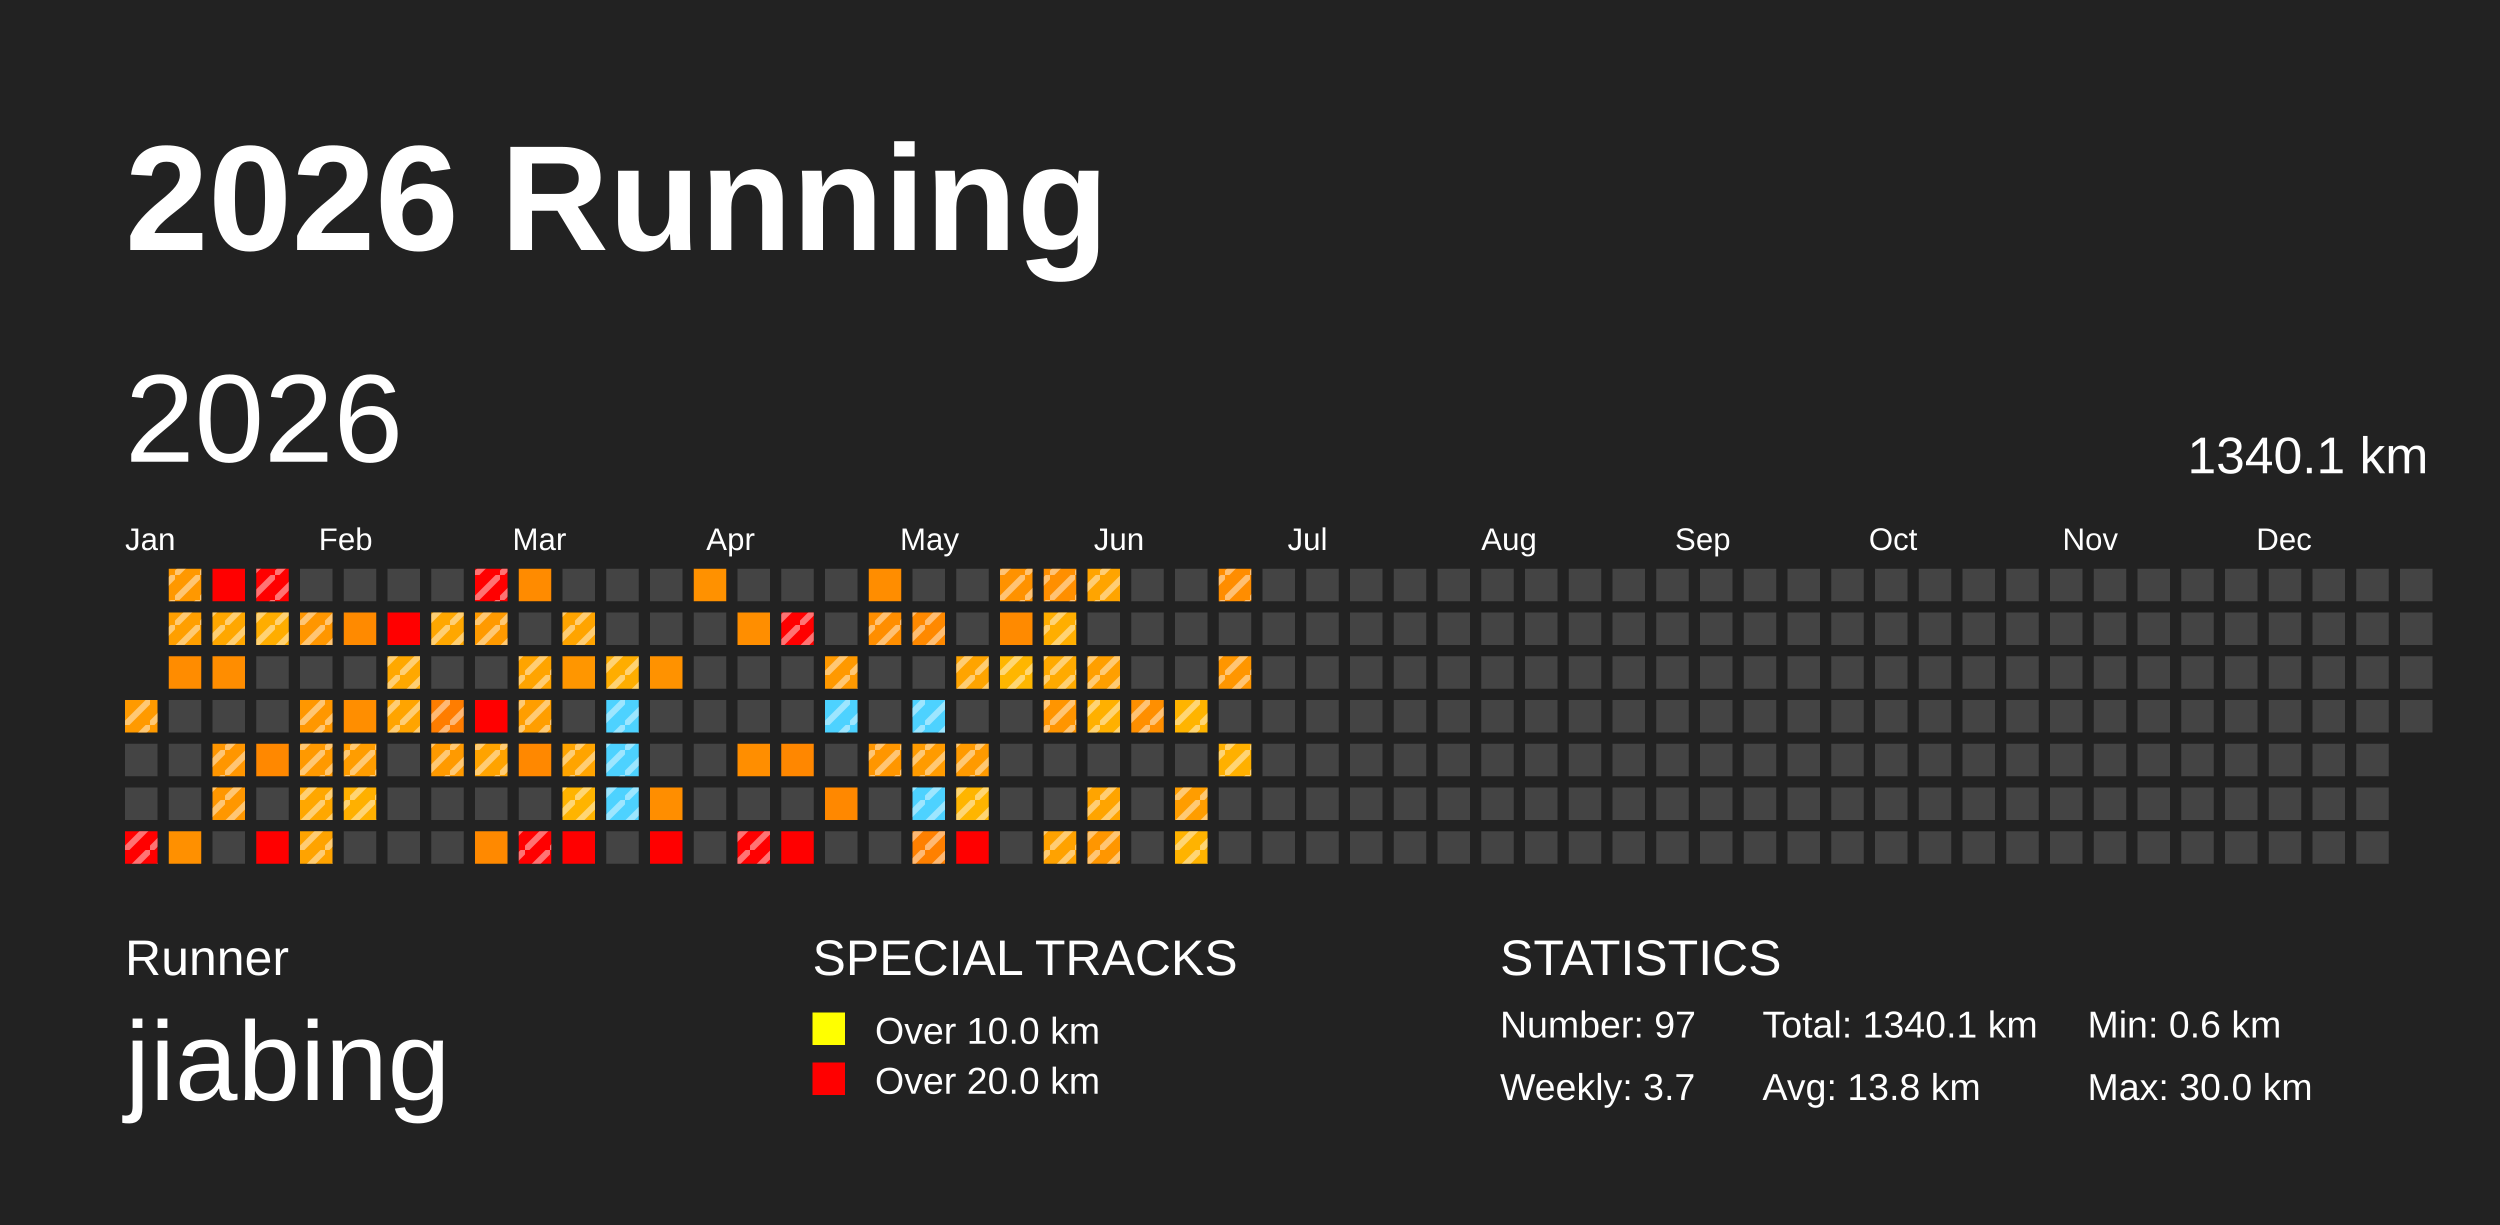
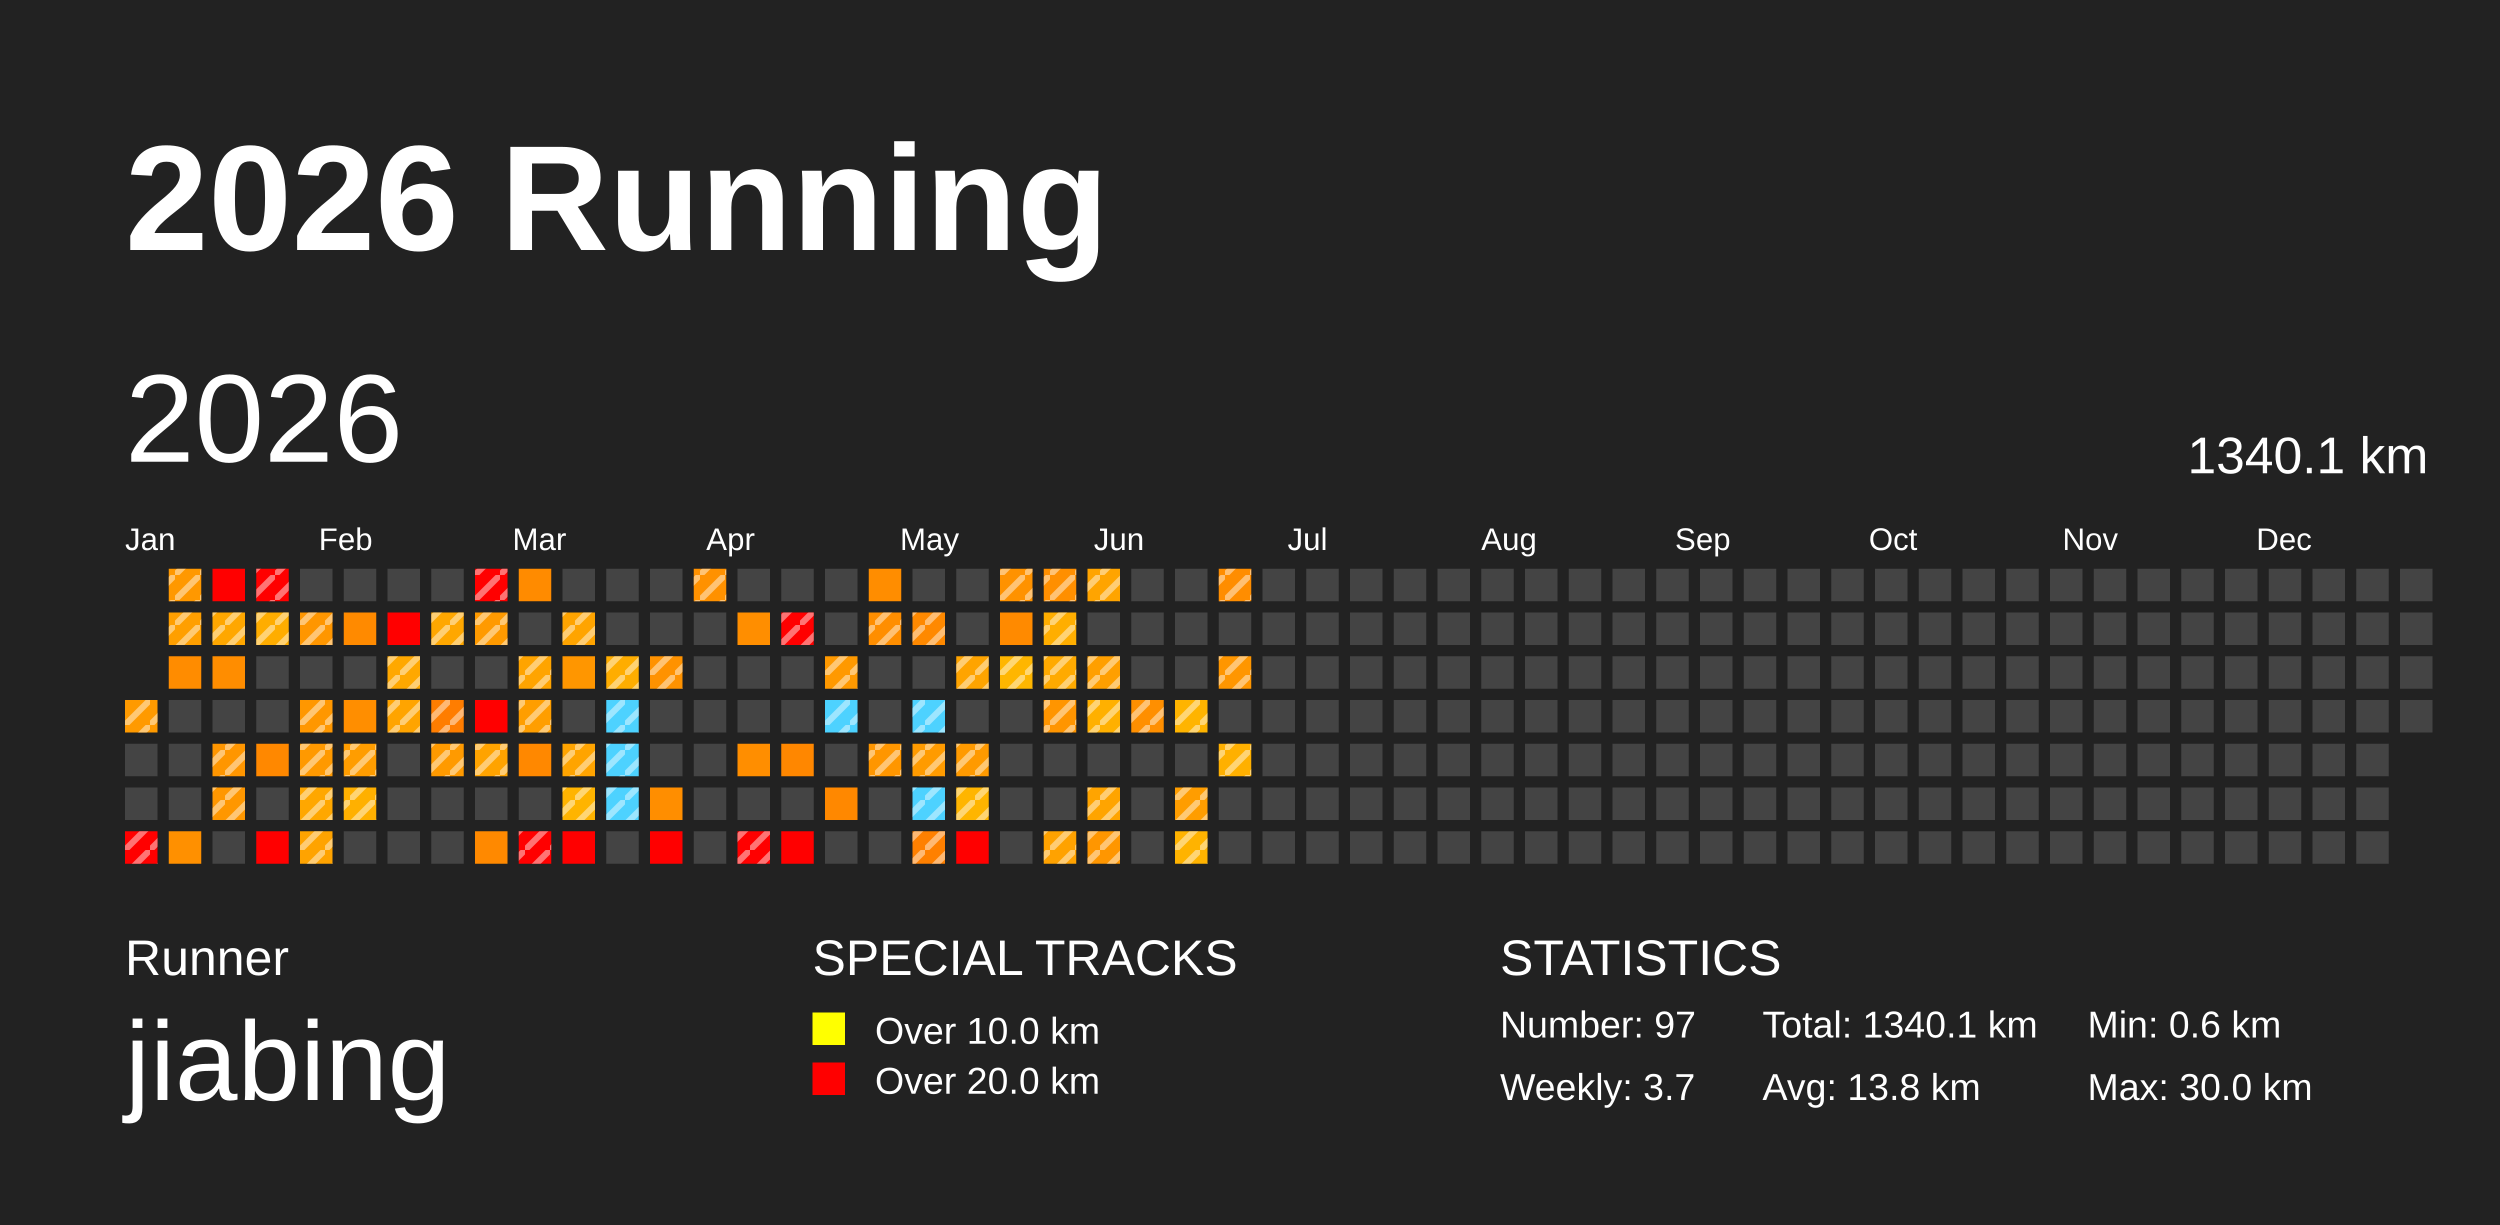
<svg xmlns="http://www.w3.org/2000/svg" baseProfile="full" height="98mm" version="1.1" viewBox="0,0,200,98" width="200mm">
  <defs>
    <pattern height="2" id="indoor-stripe" patternUnits="userSpaceOnUse" width="2">
      <line stroke="white" stroke-opacity="0.45" stroke-width="0.5" x1="0" x2="2" y1="2" y2="0" />
    </pattern>
  </defs>
  <rect fill="#222222" height="98" width="200" x="0" y="0" />
  <text fill="#FFFFFF" style="font-size:12px; font-family:Arial; font-weight:bold;" x="10" y="20">2026 Running</text>
  <text fill="#FFFFFF" style="font-size:4px; font-family:Arial" x="10" y="78">Runner</text>
  <text fill="#FFFFFF" style="font-size:9px; font-family:Arial" x="10" y="88">jiabing</text>
  <text fill="#FFFFFF" style="font-size:4px; font-family:Arial" x="65" y="78">SPECIAL TRACKS</text>
  <rect fill="yellow" height="2.6" width="2.6" x="65" y="81" />
  <text fill="#FFFFFF" style="font-size:3px; font-family:Arial" x="70" y="83.5">Over 10.0 km</text>
  <rect fill="red" height="2.6" width="2.6" x="65" y="85" />
  <text fill="#FFFFFF" style="font-size:3px; font-family:Arial" x="70" y="87.5">Over 20.0 km</text>
  <text fill="#FFFFFF" style="font-size:4px; font-family:Arial" x="120" y="78">STATISTICS</text>
  <text fill="#FFFFFF" style="font-size:3px; font-family:Arial" x="120" y="83">Number: 97</text>
  <text fill="#FFFFFF" style="font-size:3px; font-family:Arial" x="120" y="88">Weekly: 3.7</text>
  <text fill="#FFFFFF" style="font-size:3px; font-family:Arial" x="141" y="83">Total: 1340.1 km</text>
  <text fill="#FFFFFF" style="font-size:3px; font-family:Arial" x="141" y="88">Avg: 13.8 km</text>
  <text fill="#FFFFFF" style="font-size:3px; font-family:Arial" x="167" y="83">Min: 0.6 km</text>
  <text fill="#FFFFFF" style="font-size:3px; font-family:Arial" x="167" y="88">Max: 30.0 km</text>
  <text dominant-baseline="hanging" fill="#FFFFFF" style="font-size:10.0px; font-family:Arial;" x="10" y="30">2026</text>
  <text dominant-baseline="hanging" fill="#FFFFFF" style="font-size:4.125px; font-family:Arial;" x="175" y="35">1340.1 km</text>
  <text fill="#FFFFFF" style="font-size:2.5px; font-family:Arial" x="10.0" y="44">Jan</text>
  <text fill="#FFFFFF" style="font-size:2.5px; font-family:Arial" x="25.5" y="44">Feb</text>
  <text fill="#FFFFFF" style="font-size:2.5px; font-family:Arial" x="41.0" y="44">Mar</text>
  <text fill="#FFFFFF" style="font-size:2.5px; font-family:Arial" x="56.5" y="44">Apr</text>
  <text fill="#FFFFFF" style="font-size:2.5px; font-family:Arial" x="72.0" y="44">May</text>
  <text fill="#FFFFFF" style="font-size:2.5px; font-family:Arial" x="87.5" y="44">Jun</text>
  <text fill="#FFFFFF" style="font-size:2.5px; font-family:Arial" x="103.0" y="44">Jul</text>
  <text fill="#FFFFFF" style="font-size:2.5px; font-family:Arial" x="118.5" y="44">Aug</text>
  <text fill="#FFFFFF" style="font-size:2.5px; font-family:Arial" x="134.0" y="44">Sep</text>
  <text fill="#FFFFFF" style="font-size:2.5px; font-family:Arial" x="149.5" y="44">Oct</text>
  <text fill="#FFFFFF" style="font-size:2.5px; font-family:Arial" x="165.0" y="44">Nov</text>
  <text fill="#FFFFFF" style="font-size:2.5px; font-family:Arial" x="180.5" y="44">Dec</text>
  <rect fill="#ff9a00" height="2.6" width="2.6" x="10.0" y="56.0" />
  <rect fill="url(#indoor-stripe)" height="2.6" style="pointer-events: none;" width="2.6" x="10.0" y="56.0" />
  <rect fill="#444444" height="2.6" width="2.6" x="10.0" y="59.5" />
  <rect fill="#444444" height="2.6" width="2.6" x="10.0" y="63.0" />
  <rect fill="red" height="2.6" width="2.6" x="10.0" y="66.5" />
  <rect fill="url(#indoor-stripe)" height="2.6" style="pointer-events: none;" width="2.6" x="10.0" y="66.5" />
  <rect fill="#ff9800" height="2.6" width="2.6" x="13.5" y="45.5" />
  <rect fill="url(#indoor-stripe)" height="2.6" style="pointer-events: none;" width="2.6" x="13.5" y="45.5" />
  <rect fill="#ff9f00" height="2.6" width="2.6" x="13.5" y="49.0" />
  <rect fill="url(#indoor-stripe)" height="2.6" style="pointer-events: none;" width="2.6" x="13.5" y="49.0" />
  <rect fill="#ff8c00" height="2.6" width="2.6" x="13.5" y="52.5" />
  <rect fill="#444444" height="2.6" width="2.6" x="13.5" y="56.0" />
  <rect fill="#444444" height="2.6" width="2.6" x="13.5" y="59.5" />
  <rect fill="#444444" height="2.6" width="2.6" x="13.5" y="63.0" />
  <rect fill="#ff9000" height="2.6" width="2.6" x="13.5" y="66.5" />
  <rect fill="red" height="2.6" width="2.6" x="17.0" y="45.5" />
  <rect fill="#ffa700" height="2.6" width="2.6" x="17.0" y="49.0" />
  <rect fill="url(#indoor-stripe)" height="2.6" style="pointer-events: none;" width="2.6" x="17.0" y="49.0" />
  <rect fill="#ff8d00" height="2.6" width="2.6" x="17.0" y="52.5" />
  <rect fill="#444444" height="2.6" width="2.6" x="17.0" y="56.0" />
  <rect fill="#ff9600" height="2.6" width="2.6" x="17.0" y="59.5" />
  <rect fill="url(#indoor-stripe)" height="2.6" style="pointer-events: none;" width="2.6" x="17.0" y="59.5" />
  <rect fill="#ff9700" height="2.6" width="2.6" x="17.0" y="63.0" />
  <rect fill="url(#indoor-stripe)" height="2.6" style="pointer-events: none;" width="2.6" x="17.0" y="63.0" />
  <rect fill="#444444" height="2.6" width="2.6" x="17.0" y="66.5" />
  <rect fill="red" height="2.6" width="2.6" x="20.5" y="45.5" />
  <rect fill="url(#indoor-stripe)" height="2.6" style="pointer-events: none;" width="2.6" x="20.5" y="45.5" />
  <rect fill="#ffad00" height="2.6" width="2.6" x="20.5" y="49.0" />
  <rect fill="url(#indoor-stripe)" height="2.6" style="pointer-events: none;" width="2.6" x="20.5" y="49.0" />
  <rect fill="#444444" height="2.6" width="2.6" x="20.5" y="52.5" />
  <rect fill="#444444" height="2.6" width="2.6" x="20.5" y="56.0" />
  <rect fill="#ff8800" height="2.6" width="2.6" x="20.5" y="59.5" />
  <rect fill="#444444" height="2.6" width="2.6" x="20.5" y="63.0" />
  <rect fill="red" height="2.6" width="2.6" x="20.5" y="66.5" />
  <rect fill="#444444" height="2.6" width="2.6" x="24.0" y="45.5" />
  <rect fill="#ff9600" height="2.6" width="2.6" x="24.0" y="49.0" />
  <rect fill="url(#indoor-stripe)" height="2.6" style="pointer-events: none;" width="2.6" x="24.0" y="49.0" />
  <rect fill="#444444" height="2.6" width="2.6" x="24.0" y="52.5" />
  <rect fill="#ff9700" height="2.6" width="2.6" x="24.0" y="56.0" />
  <rect fill="url(#indoor-stripe)" height="2.6" style="pointer-events: none;" width="2.6" x="24.0" y="56.0" />
  <rect fill="#ff9900" height="2.6" width="2.6" x="24.0" y="59.5" />
  <rect fill="url(#indoor-stripe)" height="2.6" style="pointer-events: none;" width="2.6" x="24.0" y="59.5" />
  <rect fill="#ffa700" height="2.6" width="2.6" x="24.0" y="63.0" />
  <rect fill="url(#indoor-stripe)" height="2.6" style="pointer-events: none;" width="2.6" x="24.0" y="63.0" />
  <rect fill="#ffa300" height="2.6" width="2.6" x="24.0" y="66.5" />
  <rect fill="url(#indoor-stripe)" height="2.6" style="pointer-events: none;" width="2.6" x="24.0" y="66.5" />
  <rect fill="#444444" height="2.6" width="2.6" x="27.5" y="45.5" />
  <rect fill="#ff8a00" height="2.6" width="2.6" x="27.5" y="49.0" />
  <rect fill="#444444" height="2.6" width="2.6" x="27.5" y="52.5" />
  <rect fill="#ff8e00" height="2.6" width="2.6" x="27.5" y="56.0" />
  <rect fill="#ff9d00" height="2.6" width="2.6" x="27.5" y="59.5" />
  <rect fill="url(#indoor-stripe)" height="2.6" style="pointer-events: none;" width="2.6" x="27.5" y="59.5" />
  <rect fill="#ffb000" height="2.6" width="2.6" x="27.5" y="63.0" />
  <rect fill="url(#indoor-stripe)" height="2.6" style="pointer-events: none;" width="2.6" x="27.5" y="63.0" />
  <rect fill="#444444" height="2.6" width="2.6" x="27.5" y="66.5" />
  <rect fill="#444444" height="2.6" width="2.6" x="31.0" y="45.5" />
  <rect fill="red" height="2.6" width="2.6" x="31.0" y="49.0" />
  <rect fill="#ffa800" height="2.6" width="2.6" x="31.0" y="52.5" />
  <rect fill="url(#indoor-stripe)" height="2.6" style="pointer-events: none;" width="2.6" x="31.0" y="52.5" />
  <rect fill="#ffa400" height="2.6" width="2.6" x="31.0" y="56.0" />
  <rect fill="url(#indoor-stripe)" height="2.6" style="pointer-events: none;" width="2.6" x="31.0" y="56.0" />
  <rect fill="#444444" height="2.6" width="2.6" x="31.0" y="59.5" />
  <rect fill="#444444" height="2.6" width="2.6" x="31.0" y="63.0" />
  <rect fill="#444444" height="2.6" width="2.6" x="31.0" y="66.5" />
  <rect fill="#444444" height="2.6" width="2.6" x="34.5" y="45.5" />
  <rect fill="#ffa700" height="2.6" width="2.6" x="34.5" y="49.0" />
  <rect fill="url(#indoor-stripe)" height="2.6" style="pointer-events: none;" width="2.6" x="34.5" y="49.0" />
  <rect fill="#444444" height="2.6" width="2.6" x="34.5" y="52.5" />
  <rect fill="#ff7d00" height="2.6" width="2.6" x="34.5" y="56.0" />
  <rect fill="url(#indoor-stripe)" height="2.6" style="pointer-events: none;" width="2.6" x="34.5" y="56.0" />
  <rect fill="#ff9a00" height="2.6" width="2.6" x="34.5" y="59.5" />
  <rect fill="url(#indoor-stripe)" height="2.6" style="pointer-events: none;" width="2.6" x="34.5" y="59.5" />
  <rect fill="#444444" height="2.6" width="2.6" x="34.5" y="63.0" />
  <rect fill="#444444" height="2.6" width="2.6" x="34.5" y="66.5" />
  <rect fill="red" height="2.6" width="2.6" x="38.0" y="45.5" />
  <rect fill="url(#indoor-stripe)" height="2.6" style="pointer-events: none;" width="2.6" x="38.0" y="45.5" />
  <rect fill="#ff9a00" height="2.6" width="2.6" x="38.0" y="49.0" />
  <rect fill="url(#indoor-stripe)" height="2.6" style="pointer-events: none;" width="2.6" x="38.0" y="49.0" />
  <rect fill="#444444" height="2.6" width="2.6" x="38.0" y="52.5" />
  <rect fill="red" height="2.6" width="2.6" x="38.0" y="56.0" />
  <rect fill="#ffa300" height="2.6" width="2.6" x="38.0" y="59.5" />
  <rect fill="url(#indoor-stripe)" height="2.6" style="pointer-events: none;" width="2.6" x="38.0" y="59.5" />
  <rect fill="#444444" height="2.6" width="2.6" x="38.0" y="63.0" />
  <rect fill="#ff8900" height="2.6" width="2.6" x="38.0" y="66.5" />
  <rect fill="#ff8b00" height="2.6" width="2.6" x="41.5" y="45.5" />
  <rect fill="#444444" height="2.6" width="2.6" x="41.5" y="49.0" />
  <rect fill="#ffa400" height="2.6" width="2.6" x="41.5" y="52.5" />
  <rect fill="url(#indoor-stripe)" height="2.6" style="pointer-events: none;" width="2.6" x="41.5" y="52.5" />
  <rect fill="#ff9e00" height="2.6" width="2.6" x="41.5" y="56.0" />
  <rect fill="url(#indoor-stripe)" height="2.6" style="pointer-events: none;" width="2.6" x="41.5" y="56.0" />
  <rect fill="#ff8800" height="2.6" width="2.6" x="41.5" y="59.5" />
  <rect fill="#444444" height="2.6" width="2.6" x="41.5" y="63.0" />
  <rect fill="red" height="2.6" width="2.6" x="41.5" y="66.5" />
  <rect fill="url(#indoor-stripe)" height="2.6" style="pointer-events: none;" width="2.6" x="41.5" y="66.5" />
  <rect fill="#444444" height="2.6" width="2.6" x="45.0" y="45.5" />
  <rect fill="#ffa400" height="2.6" width="2.6" x="45.0" y="49.0" />
  <rect fill="url(#indoor-stripe)" height="2.6" style="pointer-events: none;" width="2.6" x="45.0" y="49.0" />
  <rect fill="#ff9600" height="2.6" width="2.6" x="45.0" y="52.5" />
  <rect fill="#444444" height="2.6" width="2.6" x="45.0" y="56.0" />
  <rect fill="#ffa400" height="2.6" width="2.6" x="45.0" y="59.5" />
  <rect fill="url(#indoor-stripe)" height="2.6" style="pointer-events: none;" width="2.6" x="45.0" y="59.5" />
  <rect fill="#ffb400" height="2.6" width="2.6" x="45.0" y="63.0" />
  <rect fill="url(#indoor-stripe)" height="2.6" style="pointer-events: none;" width="2.6" x="45.0" y="63.0" />
  <rect fill="red" height="2.6" width="2.6" x="45.0" y="66.5" />
  <rect fill="#444444" height="2.6" width="2.6" x="48.5" y="45.5" />
  <rect fill="#444444" height="2.6" width="2.6" x="48.5" y="49.0" />
  <rect fill="#ffad00" height="2.6" width="2.6" x="48.5" y="52.5" />
  <rect fill="url(#indoor-stripe)" height="2.6" style="pointer-events: none;" width="2.6" x="48.5" y="52.5" />
  <rect fill="#4dd2ff" height="2.6" width="2.6" x="48.5" y="56.0" />
  <rect fill="url(#indoor-stripe)" height="2.6" style="pointer-events: none;" width="2.6" x="48.5" y="56.0" />
  <rect fill="#4dd2ff" height="2.6" width="2.6" x="48.5" y="59.5" />
  <rect fill="url(#indoor-stripe)" height="2.6" style="pointer-events: none;" width="2.6" x="48.5" y="59.5" />
  <rect fill="#4dd2ff" height="2.6" width="2.6" x="48.5" y="63.0" />
  <rect fill="url(#indoor-stripe)" height="2.6" style="pointer-events: none;" width="2.6" x="48.5" y="63.0" />
  <rect fill="#444444" height="2.6" width="2.6" x="48.5" y="66.5" />
  <rect fill="#444444" height="2.6" width="2.6" x="52.0" y="45.5" />
  <rect fill="#444444" height="2.6" width="2.6" x="52.0" y="49.0" />
  <rect fill="#ff9200" height="2.6" width="2.6" x="52.0" y="52.5" />
+   <rect fill="url(#indoor-stripe)" height="2.6" style="pointer-events: none;" width="2.6" x="52.0" y="52.5" />
  <rect fill="#444444" height="2.6" width="2.6" x="52.0" y="56.0" />
  <rect fill="#444444" height="2.6" width="2.6" x="52.0" y="59.5" />
  <rect fill="#ff8e00" height="2.6" width="2.6" x="52.0" y="63.0" />
  <rect fill="red" height="2.6" width="2.6" x="52.0" y="66.5" />
  <rect fill="#ff9100" height="2.6" width="2.6" x="55.5" y="45.5" />
+   <rect fill="url(#indoor-stripe)" height="2.6" style="pointer-events: none;" width="2.6" x="55.5" y="45.5" />
  <rect fill="#444444" height="2.6" width="2.6" x="55.5" y="49.0" />
  <rect fill="#444444" height="2.6" width="2.6" x="55.5" y="52.5" />
  <rect fill="#444444" height="2.6" width="2.6" x="55.5" y="56.0" />
  <rect fill="#444444" height="2.6" width="2.6" x="55.5" y="59.5" />
  <rect fill="#444444" height="2.6" width="2.6" x="55.5" y="63.0" />
  <rect fill="#444444" height="2.6" width="2.6" x="55.5" y="66.5" />
  <rect fill="#444444" height="2.6" width="2.6" x="59.0" y="45.5" />
  <rect fill="#ff8e00" height="2.6" width="2.6" x="59.0" y="49.0" />
  <rect fill="#444444" height="2.6" width="2.6" x="59.0" y="52.5" />
  <rect fill="#444444" height="2.6" width="2.6" x="59.0" y="56.0" />
  <rect fill="#ff8e00" height="2.6" width="2.6" x="59.0" y="59.5" />
  <rect fill="#444444" height="2.6" width="2.6" x="59.0" y="63.0" />
  <rect fill="red" height="2.6" width="2.6" x="59.0" y="66.5" />
  <rect fill="url(#indoor-stripe)" height="2.6" style="pointer-events: none;" width="2.6" x="59.0" y="66.5" />
  <rect fill="#444444" height="2.6" width="2.6" x="62.5" y="45.5" />
  <rect fill="red" height="2.6" width="2.6" x="62.5" y="49.0" />
  <rect fill="url(#indoor-stripe)" height="2.6" style="pointer-events: none;" width="2.6" x="62.5" y="49.0" />
  <rect fill="#444444" height="2.6" width="2.6" x="62.5" y="52.5" />
  <rect fill="#444444" height="2.6" width="2.6" x="62.5" y="56.0" />
  <rect fill="#ff8700" height="2.6" width="2.6" x="62.5" y="59.5" />
  <rect fill="#444444" height="2.6" width="2.6" x="62.5" y="63.0" />
  <rect fill="red" height="2.6" width="2.6" x="62.5" y="66.5" />
  <rect fill="#444444" height="2.6" width="2.6" x="66.0" y="45.5" />
  <rect fill="#444444" height="2.6" width="2.6" x="66.0" y="49.0" />
  <rect fill="#ff9900" height="2.6" width="2.6" x="66.0" y="52.5" />
  <rect fill="url(#indoor-stripe)" height="2.6" style="pointer-events: none;" width="2.6" x="66.0" y="52.5" />
  <rect fill="#4dd2ff" height="2.6" width="2.6" x="66.0" y="56.0" />
  <rect fill="url(#indoor-stripe)" height="2.6" style="pointer-events: none;" width="2.6" x="66.0" y="56.0" />
  <rect fill="#444444" height="2.6" width="2.6" x="66.0" y="59.5" />
  <rect fill="#ff8800" height="2.6" width="2.6" x="66.0" y="63.0" />
  <rect fill="#444444" height="2.6" width="2.6" x="66.0" y="66.5" />
  <rect fill="#ff8d00" height="2.6" width="2.6" x="69.5" y="45.5" />
  <rect fill="#ff8e00" height="2.6" width="2.6" x="69.5" y="49.0" />
  <rect fill="url(#indoor-stripe)" height="2.6" style="pointer-events: none;" width="2.6" x="69.5" y="49.0" />
  <rect fill="#444444" height="2.6" width="2.6" x="69.5" y="52.5" />
  <rect fill="#444444" height="2.6" width="2.6" x="69.5" y="56.0" />
  <rect fill="#ff9600" height="2.6" width="2.6" x="69.5" y="59.5" />
  <rect fill="url(#indoor-stripe)" height="2.6" style="pointer-events: none;" width="2.6" x="69.5" y="59.5" />
  <rect fill="#444444" height="2.6" width="2.6" x="69.5" y="63.0" />
  <rect fill="#444444" height="2.6" width="2.6" x="69.5" y="66.5" />
  <rect fill="#444444" height="2.6" width="2.6" x="73.0" y="45.5" />
  <rect fill="#ff8900" height="2.6" width="2.6" x="73.0" y="49.0" />
  <rect fill="url(#indoor-stripe)" height="2.6" style="pointer-events: none;" width="2.6" x="73.0" y="49.0" />
  <rect fill="#444444" height="2.6" width="2.6" x="73.0" y="52.5" />
  <rect fill="#4dd2ff" height="2.6" width="2.6" x="73.0" y="56.0" />
  <rect fill="url(#indoor-stripe)" height="2.6" style="pointer-events: none;" width="2.6" x="73.0" y="56.0" />
  <rect fill="#ff9b00" height="2.6" width="2.6" x="73.0" y="59.5" />
  <rect fill="url(#indoor-stripe)" height="2.6" style="pointer-events: none;" width="2.6" x="73.0" y="59.5" />
  <rect fill="#4dd2ff" height="2.6" width="2.6" x="73.0" y="63.0" />
  <rect fill="url(#indoor-stripe)" height="2.6" style="pointer-events: none;" width="2.6" x="73.0" y="63.0" />
  <rect fill="#ff8000" height="2.6" width="2.6" x="73.0" y="66.5" />
  <rect fill="url(#indoor-stripe)" height="2.6" style="pointer-events: none;" width="2.6" x="73.0" y="66.5" />
  <rect fill="#444444" height="2.6" width="2.6" x="76.5" y="45.5" />
  <rect fill="#444444" height="2.6" width="2.6" x="76.5" y="49.0" />
  <rect fill="#ffa400" height="2.6" width="2.6" x="76.5" y="52.5" />
  <rect fill="url(#indoor-stripe)" height="2.6" style="pointer-events: none;" width="2.6" x="76.5" y="52.5" />
  <rect fill="#444444" height="2.6" width="2.6" x="76.5" y="56.0" />
  <rect fill="#ff9a00" height="2.6" width="2.6" x="76.5" y="59.5" />
  <rect fill="url(#indoor-stripe)" height="2.6" style="pointer-events: none;" width="2.6" x="76.5" y="59.5" />
  <rect fill="#ffb500" height="2.6" width="2.6" x="76.5" y="63.0" />
  <rect fill="url(#indoor-stripe)" height="2.6" style="pointer-events: none;" width="2.6" x="76.5" y="63.0" />
  <rect fill="red" height="2.6" width="2.6" x="76.5" y="66.5" />
  <rect fill="#ff9200" height="2.6" width="2.6" x="80.0" y="45.5" />
  <rect fill="url(#indoor-stripe)" height="2.6" style="pointer-events: none;" width="2.6" x="80.0" y="45.5" />
  <rect fill="#ff8a00" height="2.6" width="2.6" x="80.0" y="49.0" />
  <rect fill="#ffb600" height="2.6" width="2.6" x="80.0" y="52.5" />
  <rect fill="url(#indoor-stripe)" height="2.6" style="pointer-events: none;" width="2.6" x="80.0" y="52.5" />
  <rect fill="#444444" height="2.6" width="2.6" x="80.0" y="56.0" />
  <rect fill="#444444" height="2.6" width="2.6" x="80.0" y="59.5" />
  <rect fill="#444444" height="2.6" width="2.6" x="80.0" y="63.0" />
  <rect fill="#444444" height="2.6" width="2.6" x="80.0" y="66.5" />
  <rect fill="#ff8f00" height="2.6" width="2.6" x="83.5" y="45.5" />
  <rect fill="url(#indoor-stripe)" height="2.6" style="pointer-events: none;" width="2.6" x="83.5" y="45.5" />
  <rect fill="#ffae00" height="2.6" width="2.6" x="83.5" y="49.0" />
  <rect fill="url(#indoor-stripe)" height="2.6" style="pointer-events: none;" width="2.6" x="83.5" y="49.0" />
  <rect fill="#ffaa00" height="2.6" width="2.6" x="83.5" y="52.5" />
  <rect fill="url(#indoor-stripe)" height="2.6" style="pointer-events: none;" width="2.6" x="83.5" y="52.5" />
  <rect fill="#ff9500" height="2.6" width="2.6" x="83.5" y="56.0" />
  <rect fill="url(#indoor-stripe)" height="2.6" style="pointer-events: none;" width="2.6" x="83.5" y="56.0" />
  <rect fill="#444444" height="2.6" width="2.6" x="83.5" y="59.5" />
  <rect fill="#444444" height="2.6" width="2.6" x="83.5" y="63.0" />
  <rect fill="#ffa200" height="2.6" width="2.6" x="83.5" y="66.5" />
  <rect fill="url(#indoor-stripe)" height="2.6" style="pointer-events: none;" width="2.6" x="83.5" y="66.5" />
  <rect fill="#ffa400" height="2.6" width="2.6" x="87.0" y="45.5" />
  <rect fill="url(#indoor-stripe)" height="2.6" style="pointer-events: none;" width="2.6" x="87.0" y="45.5" />
  <rect fill="#444444" height="2.6" width="2.6" x="87.0" y="49.0" />
  <rect fill="#ff9f00" height="2.6" width="2.6" x="87.0" y="52.5" />
  <rect fill="url(#indoor-stripe)" height="2.6" style="pointer-events: none;" width="2.6" x="87.0" y="52.5" />
  <rect fill="#ffb000" height="2.6" width="2.6" x="87.0" y="56.0" />
  <rect fill="url(#indoor-stripe)" height="2.6" style="pointer-events: none;" width="2.6" x="87.0" y="56.0" />
  <rect fill="#444444" height="2.6" width="2.6" x="87.0" y="59.5" />
  <rect fill="#ffa400" height="2.6" width="2.6" x="87.0" y="63.0" />
  <rect fill="url(#indoor-stripe)" height="2.6" style="pointer-events: none;" width="2.6" x="87.0" y="63.0" />
  <rect fill="#ff9600" height="2.6" width="2.6" x="87.0" y="66.5" />
  <rect fill="url(#indoor-stripe)" height="2.6" style="pointer-events: none;" width="2.6" x="87.0" y="66.5" />
  <rect fill="#444444" height="2.6" width="2.6" x="90.5" y="45.5" />
  <rect fill="#444444" height="2.6" width="2.6" x="90.5" y="49.0" />
  <rect fill="#444444" height="2.6" width="2.6" x="90.5" y="52.5" />
  <rect fill="#ff8f00" height="2.6" width="2.6" x="90.5" y="56.0" />
  <rect fill="url(#indoor-stripe)" height="2.6" style="pointer-events: none;" width="2.6" x="90.5" y="56.0" />
  <rect fill="#444444" height="2.6" width="2.6" x="90.5" y="59.5" />
  <rect fill="#444444" height="2.6" width="2.6" x="90.5" y="63.0" />
  <rect fill="#444444" height="2.6" width="2.6" x="90.5" y="66.5" />
  <rect fill="#444444" height="2.6" width="2.6" x="94.0" y="45.5" />
  <rect fill="#444444" height="2.6" width="2.6" x="94.0" y="49.0" />
  <rect fill="#444444" height="2.6" width="2.6" x="94.0" y="52.5" />
  <rect fill="#ffb400" height="2.6" width="2.6" x="94.0" y="56.0" />
  <rect fill="url(#indoor-stripe)" height="2.6" style="pointer-events: none;" width="2.6" x="94.0" y="56.0" />
  <rect fill="#444444" height="2.6" width="2.6" x="94.0" y="59.5" />
  <rect fill="#ff9d00" height="2.6" width="2.6" x="94.0" y="63.0" />
  <rect fill="url(#indoor-stripe)" height="2.6" style="pointer-events: none;" width="2.6" x="94.0" y="63.0" />
  <rect fill="#ffb300" height="2.6" width="2.6" x="94.0" y="66.5" />
  <rect fill="url(#indoor-stripe)" height="2.6" style="pointer-events: none;" width="2.6" x="94.0" y="66.5" />
  <rect fill="#ff8d00" height="2.6" width="2.6" x="97.5" y="45.5" />
  <rect fill="url(#indoor-stripe)" height="2.6" style="pointer-events: none;" width="2.6" x="97.5" y="45.5" />
  <rect fill="#444444" height="2.6" width="2.6" x="97.5" y="49.0" />
  <rect fill="#ff9600" height="2.6" width="2.6" x="97.5" y="52.5" />
  <rect fill="url(#indoor-stripe)" height="2.6" style="pointer-events: none;" width="2.6" x="97.5" y="52.5" />
  <rect fill="#444444" height="2.6" width="2.6" x="97.5" y="56.0" />
  <rect fill="#ffb000" height="2.6" width="2.6" x="97.5" y="59.5" />
  <rect fill="url(#indoor-stripe)" height="2.6" style="pointer-events: none;" width="2.6" x="97.5" y="59.5" />
  <rect fill="#444444" height="2.6" width="2.6" x="97.5" y="63.0" />
  <rect fill="#444444" height="2.6" width="2.6" x="97.5" y="66.5" />
  <rect fill="#444444" height="2.6" width="2.6" x="101.0" y="45.5" />
  <rect fill="#444444" height="2.6" width="2.6" x="101.0" y="49.0" />
  <rect fill="#444444" height="2.6" width="2.6" x="101.0" y="52.5" />
  <rect fill="#444444" height="2.6" width="2.6" x="101.0" y="56.0" />
  <rect fill="#444444" height="2.6" width="2.6" x="101.0" y="59.5" />
  <rect fill="#444444" height="2.6" width="2.6" x="101.0" y="63.0" />
  <rect fill="#444444" height="2.6" width="2.6" x="101.0" y="66.5" />
  <rect fill="#444444" height="2.6" width="2.6" x="104.5" y="45.5" />
  <rect fill="#444444" height="2.6" width="2.6" x="104.5" y="49.0" />
  <rect fill="#444444" height="2.6" width="2.6" x="104.5" y="52.5" />
  <rect fill="#444444" height="2.6" width="2.6" x="104.5" y="56.0" />
  <rect fill="#444444" height="2.6" width="2.6" x="104.5" y="59.5" />
  <rect fill="#444444" height="2.6" width="2.6" x="104.5" y="63.0" />
  <rect fill="#444444" height="2.6" width="2.6" x="104.5" y="66.5" />
  <rect fill="#444444" height="2.6" width="2.6" x="108.0" y="45.5" />
  <rect fill="#444444" height="2.6" width="2.6" x="108.0" y="49.0" />
  <rect fill="#444444" height="2.6" width="2.6" x="108.0" y="52.5" />
  <rect fill="#444444" height="2.6" width="2.6" x="108.0" y="56.0" />
  <rect fill="#444444" height="2.6" width="2.6" x="108.0" y="59.5" />
  <rect fill="#444444" height="2.6" width="2.6" x="108.0" y="63.0" />
  <rect fill="#444444" height="2.6" width="2.6" x="108.0" y="66.5" />
  <rect fill="#444444" height="2.6" width="2.6" x="111.5" y="45.5" />
  <rect fill="#444444" height="2.6" width="2.6" x="111.5" y="49.0" />
  <rect fill="#444444" height="2.6" width="2.6" x="111.5" y="52.5" />
  <rect fill="#444444" height="2.6" width="2.6" x="111.5" y="56.0" />
  <rect fill="#444444" height="2.6" width="2.6" x="111.5" y="59.5" />
  <rect fill="#444444" height="2.6" width="2.6" x="111.5" y="63.0" />
  <rect fill="#444444" height="2.6" width="2.6" x="111.5" y="66.5" />
  <rect fill="#444444" height="2.6" width="2.6" x="115.0" y="45.5" />
  <rect fill="#444444" height="2.6" width="2.6" x="115.0" y="49.0" />
  <rect fill="#444444" height="2.6" width="2.6" x="115.0" y="52.5" />
  <rect fill="#444444" height="2.6" width="2.6" x="115.0" y="56.0" />
  <rect fill="#444444" height="2.6" width="2.6" x="115.0" y="59.5" />
  <rect fill="#444444" height="2.6" width="2.6" x="115.0" y="63.0" />
  <rect fill="#444444" height="2.6" width="2.6" x="115.0" y="66.5" />
  <rect fill="#444444" height="2.6" width="2.6" x="118.5" y="45.5" />
  <rect fill="#444444" height="2.6" width="2.6" x="118.5" y="49.0" />
  <rect fill="#444444" height="2.6" width="2.6" x="118.5" y="52.5" />
  <rect fill="#444444" height="2.6" width="2.6" x="118.5" y="56.0" />
  <rect fill="#444444" height="2.6" width="2.6" x="118.5" y="59.5" />
  <rect fill="#444444" height="2.6" width="2.6" x="118.5" y="63.0" />
  <rect fill="#444444" height="2.6" width="2.6" x="118.5" y="66.5" />
  <rect fill="#444444" height="2.6" width="2.6" x="122.0" y="45.5" />
  <rect fill="#444444" height="2.6" width="2.6" x="122.0" y="49.0" />
  <rect fill="#444444" height="2.6" width="2.6" x="122.0" y="52.5" />
  <rect fill="#444444" height="2.6" width="2.6" x="122.0" y="56.0" />
  <rect fill="#444444" height="2.6" width="2.6" x="122.0" y="59.5" />
  <rect fill="#444444" height="2.6" width="2.6" x="122.0" y="63.0" />
  <rect fill="#444444" height="2.6" width="2.6" x="122.0" y="66.5" />
  <rect fill="#444444" height="2.6" width="2.6" x="125.5" y="45.5" />
  <rect fill="#444444" height="2.6" width="2.6" x="125.5" y="49.0" />
  <rect fill="#444444" height="2.6" width="2.6" x="125.5" y="52.5" />
  <rect fill="#444444" height="2.6" width="2.6" x="125.5" y="56.0" />
  <rect fill="#444444" height="2.6" width="2.6" x="125.5" y="59.5" />
  <rect fill="#444444" height="2.6" width="2.6" x="125.5" y="63.0" />
  <rect fill="#444444" height="2.6" width="2.6" x="125.5" y="66.5" />
  <rect fill="#444444" height="2.6" width="2.6" x="129.0" y="45.5" />
  <rect fill="#444444" height="2.6" width="2.6" x="129.0" y="49.0" />
  <rect fill="#444444" height="2.6" width="2.6" x="129.0" y="52.5" />
  <rect fill="#444444" height="2.6" width="2.6" x="129.0" y="56.0" />
  <rect fill="#444444" height="2.6" width="2.6" x="129.0" y="59.5" />
  <rect fill="#444444" height="2.6" width="2.6" x="129.0" y="63.0" />
  <rect fill="#444444" height="2.6" width="2.6" x="129.0" y="66.5" />
  <rect fill="#444444" height="2.6" width="2.6" x="132.5" y="45.5" />
  <rect fill="#444444" height="2.6" width="2.6" x="132.5" y="49.0" />
  <rect fill="#444444" height="2.6" width="2.6" x="132.5" y="52.5" />
  <rect fill="#444444" height="2.6" width="2.6" x="132.5" y="56.0" />
  <rect fill="#444444" height="2.6" width="2.6" x="132.5" y="59.5" />
  <rect fill="#444444" height="2.6" width="2.6" x="132.5" y="63.0" />
  <rect fill="#444444" height="2.6" width="2.6" x="132.5" y="66.5" />
  <rect fill="#444444" height="2.6" width="2.6" x="136.0" y="45.5" />
  <rect fill="#444444" height="2.6" width="2.6" x="136.0" y="49.0" />
  <rect fill="#444444" height="2.6" width="2.6" x="136.0" y="52.5" />
  <rect fill="#444444" height="2.6" width="2.6" x="136.0" y="56.0" />
  <rect fill="#444444" height="2.6" width="2.6" x="136.0" y="59.5" />
  <rect fill="#444444" height="2.6" width="2.6" x="136.0" y="63.0" />
  <rect fill="#444444" height="2.6" width="2.6" x="136.0" y="66.5" />
  <rect fill="#444444" height="2.6" width="2.6" x="139.5" y="45.5" />
  <rect fill="#444444" height="2.6" width="2.6" x="139.5" y="49.0" />
  <rect fill="#444444" height="2.6" width="2.6" x="139.5" y="52.5" />
  <rect fill="#444444" height="2.6" width="2.6" x="139.5" y="56.0" />
  <rect fill="#444444" height="2.6" width="2.6" x="139.5" y="59.5" />
  <rect fill="#444444" height="2.6" width="2.6" x="139.5" y="63.0" />
  <rect fill="#444444" height="2.6" width="2.6" x="139.5" y="66.5" />
  <rect fill="#444444" height="2.6" width="2.6" x="143.0" y="45.5" />
  <rect fill="#444444" height="2.6" width="2.6" x="143.0" y="49.0" />
  <rect fill="#444444" height="2.6" width="2.6" x="143.0" y="52.5" />
  <rect fill="#444444" height="2.6" width="2.6" x="143.0" y="56.0" />
  <rect fill="#444444" height="2.6" width="2.6" x="143.0" y="59.5" />
  <rect fill="#444444" height="2.6" width="2.6" x="143.0" y="63.0" />
  <rect fill="#444444" height="2.6" width="2.6" x="143.0" y="66.5" />
  <rect fill="#444444" height="2.6" width="2.6" x="146.5" y="45.5" />
  <rect fill="#444444" height="2.6" width="2.6" x="146.5" y="49.0" />
  <rect fill="#444444" height="2.6" width="2.6" x="146.5" y="52.5" />
  <rect fill="#444444" height="2.6" width="2.6" x="146.5" y="56.0" />
  <rect fill="#444444" height="2.6" width="2.6" x="146.5" y="59.5" />
  <rect fill="#444444" height="2.6" width="2.6" x="146.5" y="63.0" />
  <rect fill="#444444" height="2.6" width="2.6" x="146.5" y="66.5" />
  <rect fill="#444444" height="2.6" width="2.6" x="150.0" y="45.5" />
  <rect fill="#444444" height="2.6" width="2.6" x="150.0" y="49.0" />
  <rect fill="#444444" height="2.6" width="2.6" x="150.0" y="52.5" />
  <rect fill="#444444" height="2.6" width="2.6" x="150.0" y="56.0" />
  <rect fill="#444444" height="2.6" width="2.6" x="150.0" y="59.5" />
  <rect fill="#444444" height="2.6" width="2.6" x="150.0" y="63.0" />
  <rect fill="#444444" height="2.6" width="2.6" x="150.0" y="66.5" />
  <rect fill="#444444" height="2.6" width="2.6" x="153.5" y="45.5" />
  <rect fill="#444444" height="2.6" width="2.6" x="153.5" y="49.0" />
  <rect fill="#444444" height="2.6" width="2.6" x="153.5" y="52.5" />
  <rect fill="#444444" height="2.6" width="2.6" x="153.5" y="56.0" />
  <rect fill="#444444" height="2.6" width="2.6" x="153.5" y="59.5" />
  <rect fill="#444444" height="2.6" width="2.6" x="153.5" y="63.0" />
  <rect fill="#444444" height="2.6" width="2.6" x="153.5" y="66.5" />
  <rect fill="#444444" height="2.6" width="2.6" x="157.0" y="45.5" />
  <rect fill="#444444" height="2.6" width="2.6" x="157.0" y="49.0" />
  <rect fill="#444444" height="2.6" width="2.6" x="157.0" y="52.5" />
  <rect fill="#444444" height="2.6" width="2.6" x="157.0" y="56.0" />
  <rect fill="#444444" height="2.6" width="2.6" x="157.0" y="59.5" />
  <rect fill="#444444" height="2.6" width="2.6" x="157.0" y="63.0" />
  <rect fill="#444444" height="2.6" width="2.6" x="157.0" y="66.5" />
  <rect fill="#444444" height="2.6" width="2.6" x="160.5" y="45.5" />
  <rect fill="#444444" height="2.6" width="2.6" x="160.5" y="49.0" />
  <rect fill="#444444" height="2.6" width="2.6" x="160.5" y="52.5" />
  <rect fill="#444444" height="2.6" width="2.6" x="160.5" y="56.0" />
  <rect fill="#444444" height="2.6" width="2.6" x="160.5" y="59.5" />
  <rect fill="#444444" height="2.6" width="2.6" x="160.5" y="63.0" />
  <rect fill="#444444" height="2.6" width="2.6" x="160.5" y="66.5" />
  <rect fill="#444444" height="2.6" width="2.6" x="164.0" y="45.5" />
  <rect fill="#444444" height="2.6" width="2.6" x="164.0" y="49.0" />
  <rect fill="#444444" height="2.6" width="2.6" x="164.0" y="52.5" />
  <rect fill="#444444" height="2.6" width="2.6" x="164.0" y="56.0" />
  <rect fill="#444444" height="2.6" width="2.6" x="164.0" y="59.5" />
  <rect fill="#444444" height="2.6" width="2.6" x="164.0" y="63.0" />
  <rect fill="#444444" height="2.6" width="2.6" x="164.0" y="66.5" />
  <rect fill="#444444" height="2.6" width="2.6" x="167.5" y="45.5" />
  <rect fill="#444444" height="2.6" width="2.6" x="167.5" y="49.0" />
  <rect fill="#444444" height="2.6" width="2.6" x="167.5" y="52.5" />
  <rect fill="#444444" height="2.6" width="2.6" x="167.5" y="56.0" />
  <rect fill="#444444" height="2.6" width="2.6" x="167.5" y="59.5" />
  <rect fill="#444444" height="2.6" width="2.6" x="167.5" y="63.0" />
  <rect fill="#444444" height="2.6" width="2.6" x="167.5" y="66.5" />
  <rect fill="#444444" height="2.6" width="2.6" x="171.0" y="45.5" />
  <rect fill="#444444" height="2.6" width="2.6" x="171.0" y="49.0" />
  <rect fill="#444444" height="2.6" width="2.6" x="171.0" y="52.5" />
  <rect fill="#444444" height="2.6" width="2.6" x="171.0" y="56.0" />
  <rect fill="#444444" height="2.6" width="2.6" x="171.0" y="59.5" />
  <rect fill="#444444" height="2.6" width="2.6" x="171.0" y="63.0" />
  <rect fill="#444444" height="2.6" width="2.6" x="171.0" y="66.5" />
  <rect fill="#444444" height="2.6" width="2.6" x="174.5" y="45.5" />
  <rect fill="#444444" height="2.6" width="2.6" x="174.5" y="49.0" />
  <rect fill="#444444" height="2.6" width="2.6" x="174.5" y="52.5" />
  <rect fill="#444444" height="2.6" width="2.6" x="174.5" y="56.0" />
  <rect fill="#444444" height="2.6" width="2.6" x="174.5" y="59.5" />
  <rect fill="#444444" height="2.6" width="2.6" x="174.5" y="63.0" />
  <rect fill="#444444" height="2.6" width="2.6" x="174.5" y="66.5" />
  <rect fill="#444444" height="2.6" width="2.6" x="178.0" y="45.5" />
  <rect fill="#444444" height="2.6" width="2.6" x="178.0" y="49.0" />
  <rect fill="#444444" height="2.6" width="2.6" x="178.0" y="52.5" />
  <rect fill="#444444" height="2.6" width="2.6" x="178.0" y="56.0" />
  <rect fill="#444444" height="2.6" width="2.6" x="178.0" y="59.5" />
  <rect fill="#444444" height="2.6" width="2.6" x="178.0" y="63.0" />
  <rect fill="#444444" height="2.6" width="2.6" x="178.0" y="66.5" />
  <rect fill="#444444" height="2.6" width="2.6" x="181.5" y="45.5" />
  <rect fill="#444444" height="2.6" width="2.6" x="181.5" y="49.0" />
  <rect fill="#444444" height="2.6" width="2.6" x="181.5" y="52.5" />
  <rect fill="#444444" height="2.6" width="2.6" x="181.5" y="56.0" />
  <rect fill="#444444" height="2.6" width="2.6" x="181.5" y="59.5" />
  <rect fill="#444444" height="2.6" width="2.6" x="181.5" y="63.0" />
  <rect fill="#444444" height="2.6" width="2.6" x="181.5" y="66.5" />
  <rect fill="#444444" height="2.6" width="2.6" x="185.0" y="45.5" />
  <rect fill="#444444" height="2.6" width="2.6" x="185.0" y="49.0" />
  <rect fill="#444444" height="2.6" width="2.6" x="185.0" y="52.5" />
  <rect fill="#444444" height="2.6" width="2.6" x="185.0" y="56.0" />
  <rect fill="#444444" height="2.6" width="2.6" x="185.0" y="59.5" />
  <rect fill="#444444" height="2.6" width="2.6" x="185.0" y="63.0" />
  <rect fill="#444444" height="2.6" width="2.6" x="185.0" y="66.5" />
  <rect fill="#444444" height="2.6" width="2.6" x="188.5" y="45.5" />
  <rect fill="#444444" height="2.6" width="2.6" x="188.5" y="49.0" />
  <rect fill="#444444" height="2.6" width="2.6" x="188.5" y="52.5" />
  <rect fill="#444444" height="2.6" width="2.6" x="188.5" y="56.0" />
  <rect fill="#444444" height="2.6" width="2.6" x="188.5" y="59.5" />
  <rect fill="#444444" height="2.6" width="2.6" x="188.5" y="63.0" />
  <rect fill="#444444" height="2.6" width="2.6" x="188.5" y="66.5" />
  <rect fill="#444444" height="2.6" width="2.6" x="192.0" y="45.5" />
  <rect fill="#444444" height="2.6" width="2.6" x="192.0" y="49.0" />
  <rect fill="#444444" height="2.6" width="2.6" x="192.0" y="52.5" />
  <rect fill="#444444" height="2.6" width="2.6" x="192.0" y="56.0" />
</svg>
